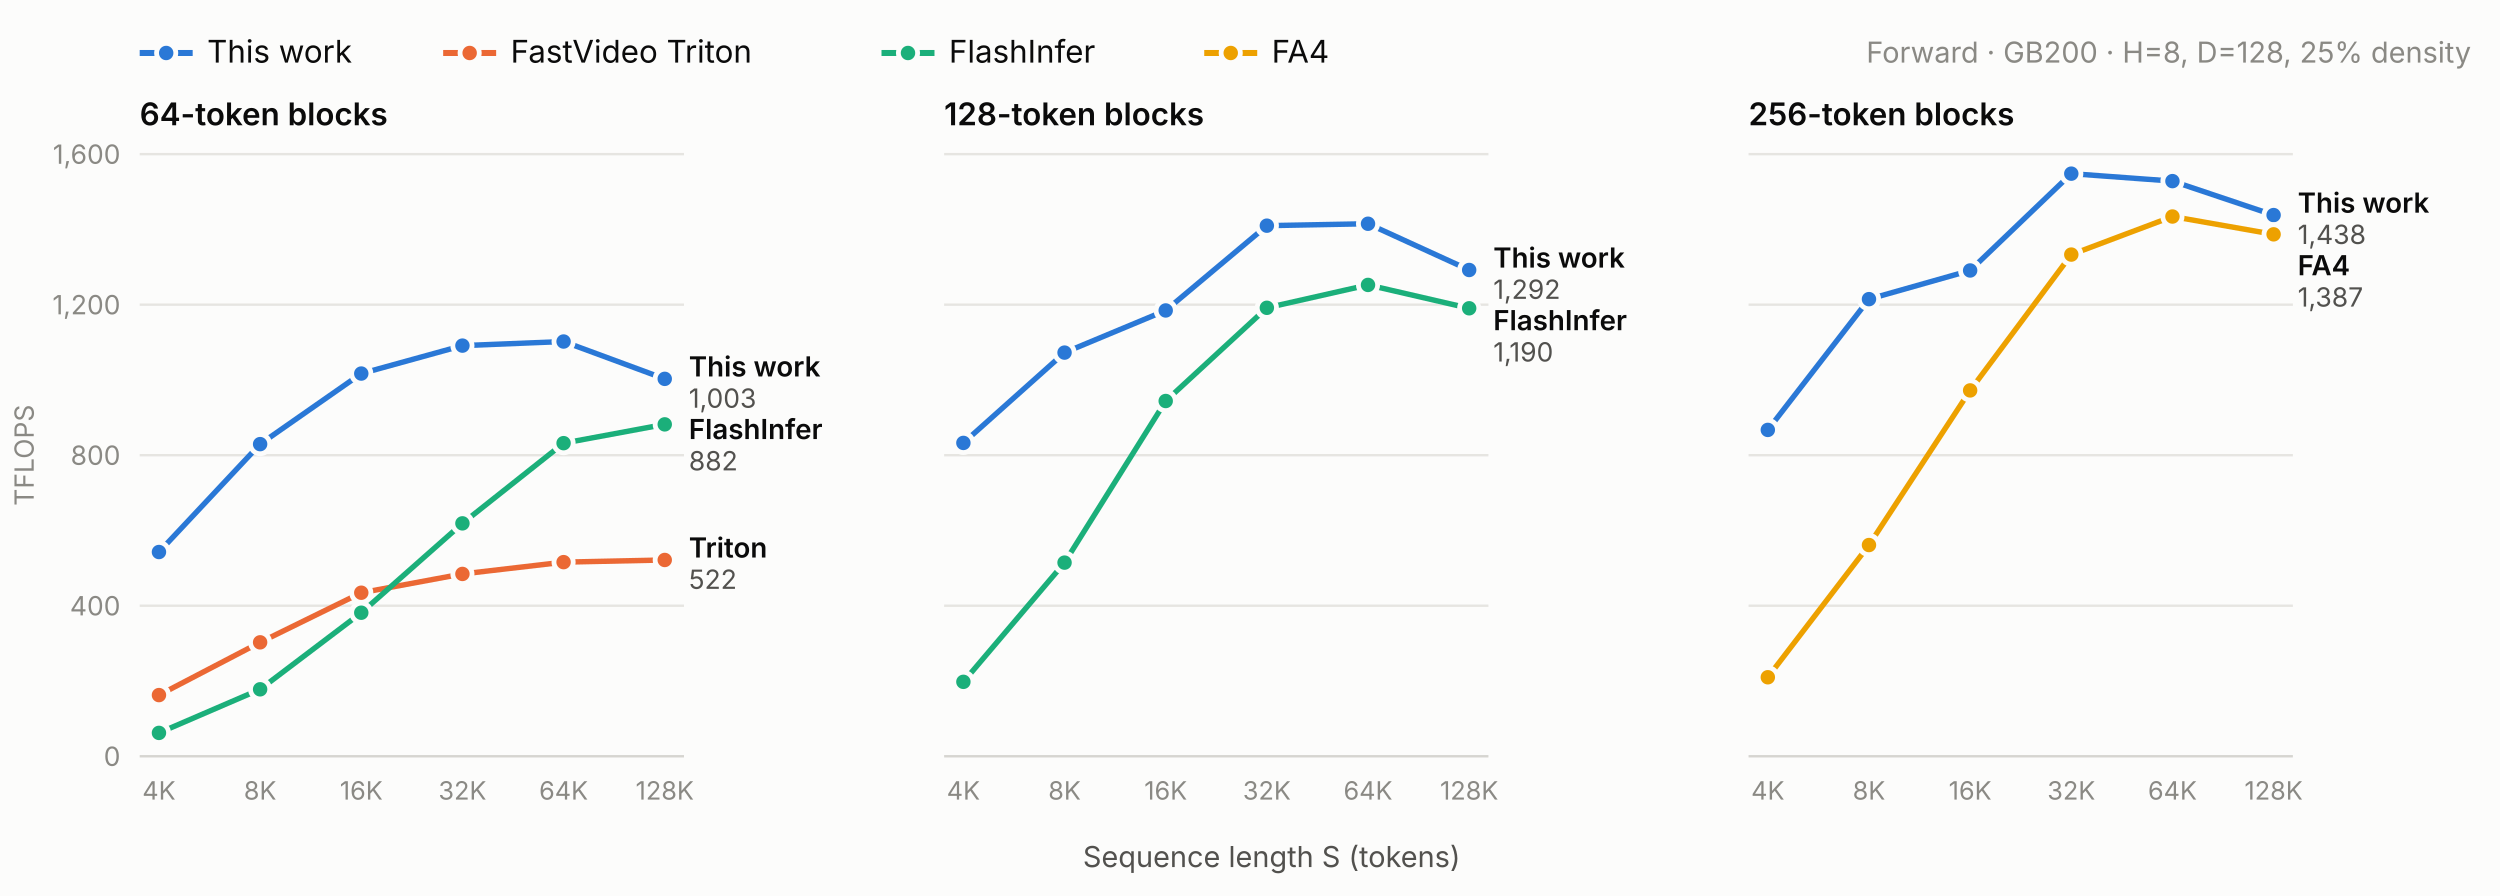
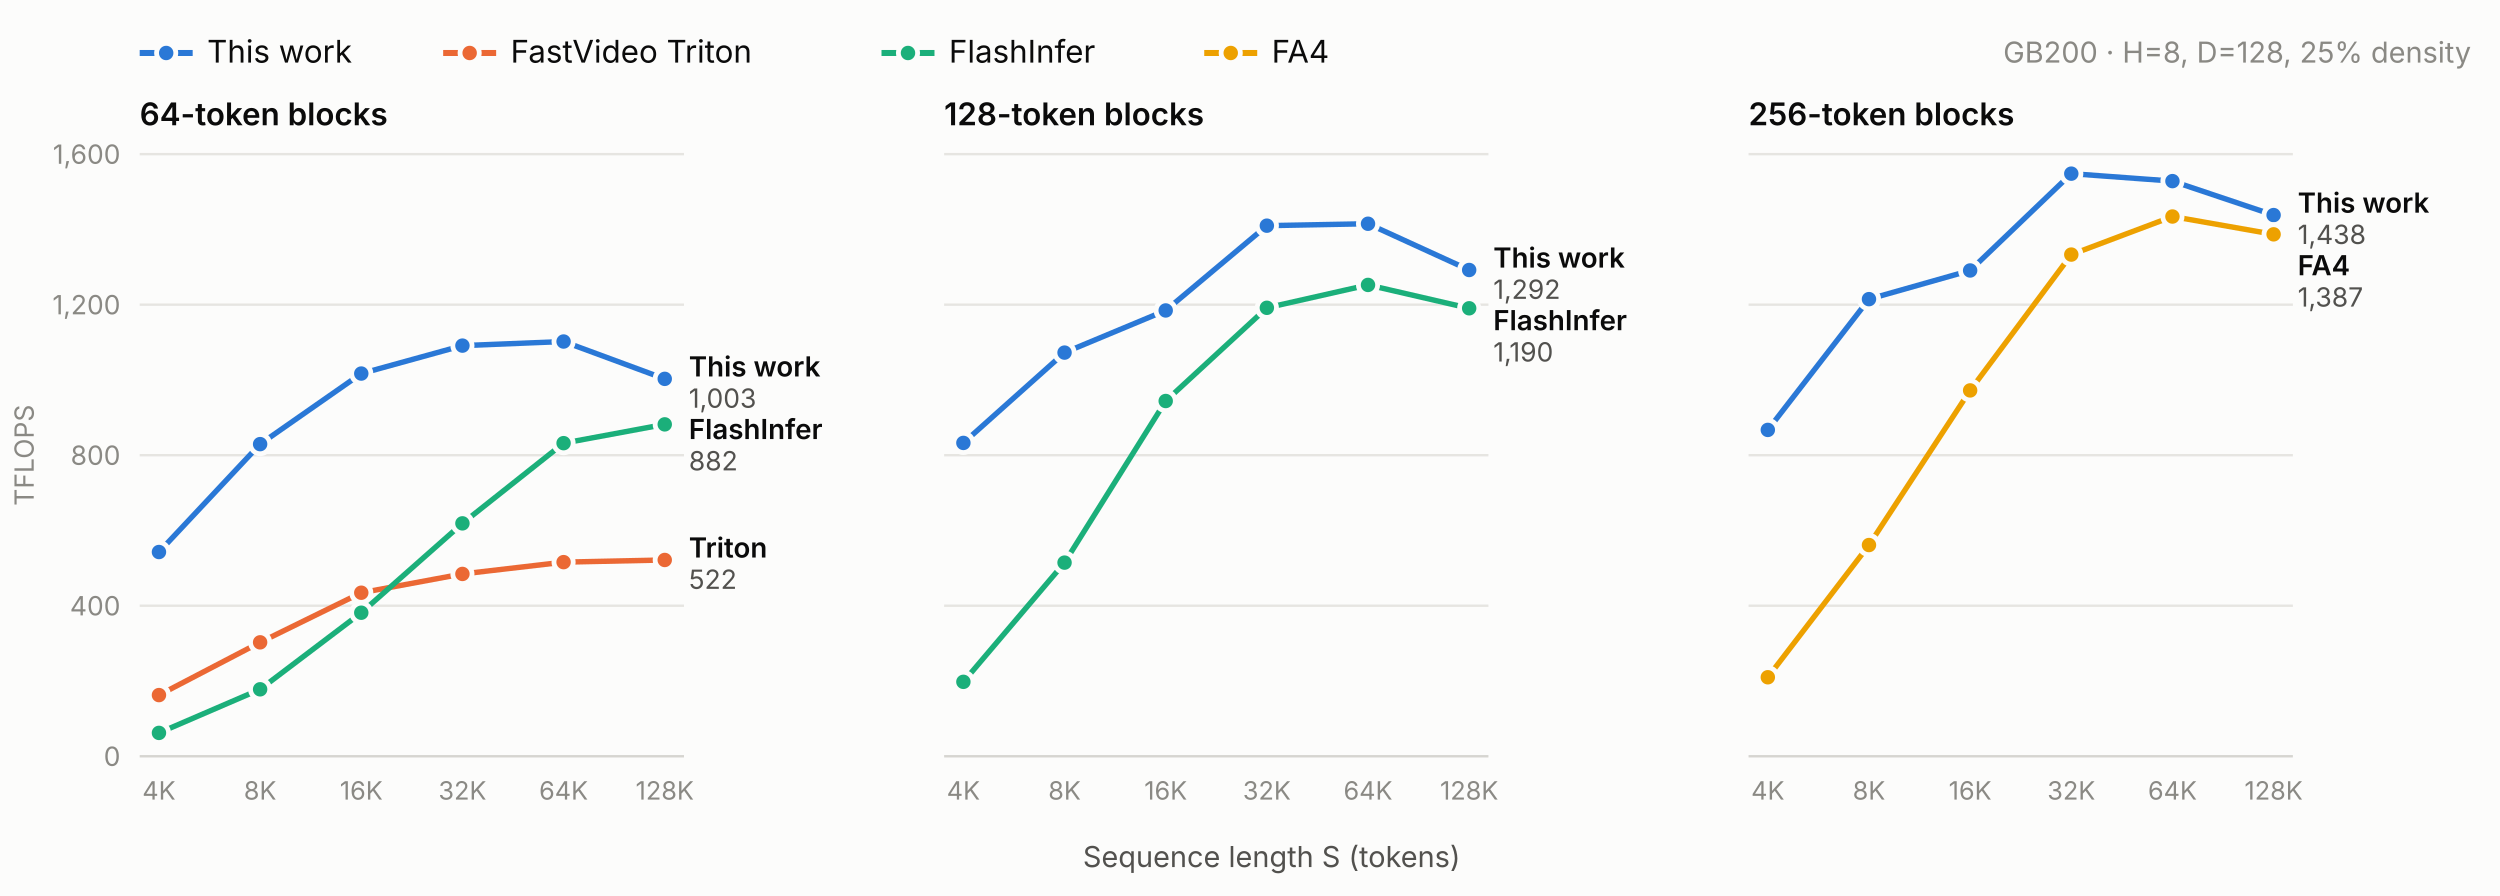
<svg xmlns="http://www.w3.org/2000/svg" width="1038" height="372" viewBox="0 0 1038 372" font-family="Inter, 'Helvetica Neue', Arial, 'DejaVu Sans', sans-serif">
  <rect width="1038" height="372" fill="#fcfcfb" />
  <line x1="58" y1="22" x2="80" y2="22" stroke="#2a78d6" stroke-width="2.5" />
  <circle cx="69" cy="22" r="4" fill="#2a78d6" stroke="#fcfcfb" stroke-width="2" />
  <text x="86.0" y="26.0" font-size="13" fill="#0b0b0b" text-anchor="start" font-weight="400">This work</text>
  <line x1="184" y1="22" x2="206" y2="22" stroke="#eb6834" stroke-width="2.5" />
  <circle cx="195" cy="22" r="4" fill="#eb6834" stroke="#fcfcfb" stroke-width="2" />
  <text x="212.0" y="26.0" font-size="13" fill="#0b0b0b" text-anchor="start" font-weight="400">FastVideo Triton</text>
  <line x1="366" y1="22" x2="388" y2="22" stroke="#1baf7a" stroke-width="2.5" />
  <circle cx="377" cy="22" r="4" fill="#1baf7a" stroke="#fcfcfb" stroke-width="2" />
  <text x="394.0" y="26.0" font-size="13" fill="#0b0b0b" text-anchor="start" font-weight="400">FlashInfer</text>
  <line x1="500" y1="22" x2="522" y2="22" stroke="#eda100" stroke-width="2.5" />
  <circle cx="511" cy="22" r="4" fill="#eda100" stroke="#fcfcfb" stroke-width="2" />
  <text x="528.0" y="26.0" font-size="13" fill="#0b0b0b" text-anchor="start" font-weight="400">FA4</text>
-   <text x="1026.0" y="26.0" font-size="12" fill="#8a8984" text-anchor="end" font-weight="400">Forward · GB200 · H=8, D=128, 25% density</text>
+   <text x="1026.0" y="26.0" font-size="12" fill="#8a8984" text-anchor="end" font-weight="400">GB200 · H=8, D=128, 25% density</text>
  <text x="58.0" y="52.0" font-size="13" fill="#0b0b0b" text-anchor="start" font-weight="600">64-token blocks</text>
  <line x1="58" y1="314.0" x2="284" y2="314.0" stroke="#d6d5d0" stroke-width="1" />
  <text x="50.0" y="318.0" font-size="11" fill="#8a8984" text-anchor="end" font-weight="400">0</text>
  <line x1="58" y1="251.5" x2="284" y2="251.5" stroke="#e6e5e1" stroke-width="1" />
  <text x="50.0" y="255.5" font-size="11" fill="#8a8984" text-anchor="end" font-weight="400">400</text>
  <line x1="58" y1="189.0" x2="284" y2="189.0" stroke="#e6e5e1" stroke-width="1" />
  <text x="50.0" y="193.0" font-size="11" fill="#8a8984" text-anchor="end" font-weight="400">800</text>
  <line x1="58" y1="126.5" x2="284" y2="126.5" stroke="#e6e5e1" stroke-width="1" />
  <text x="50.0" y="130.5" font-size="11" fill="#8a8984" text-anchor="end" font-weight="400">1,200</text>
  <line x1="58" y1="64.0" x2="284" y2="64.0" stroke="#e6e5e1" stroke-width="1" />
  <text x="50.0" y="68.0" font-size="11" fill="#8a8984" text-anchor="end" font-weight="400">1,600</text>
  <text x="66.0" y="332.0" font-size="10.5" fill="#8a8984" text-anchor="middle" font-weight="400">4K</text>
  <text x="108.0" y="332.0" font-size="10.5" fill="#8a8984" text-anchor="middle" font-weight="400">8K</text>
  <text x="150.0" y="332.0" font-size="10.5" fill="#8a8984" text-anchor="middle" font-weight="400">16K</text>
  <text x="192.0" y="332.0" font-size="10.5" fill="#8a8984" text-anchor="middle" font-weight="400">32K</text>
  <text x="234.0" y="332.0" font-size="10.5" fill="#8a8984" text-anchor="middle" font-weight="400">64K</text>
  <text x="276.0" y="332.0" font-size="10.5" fill="#8a8984" text-anchor="middle" font-weight="400">128K</text>
  <polyline points="66.0,229.2 108.0,184.4 150.0,155.1 192.0,143.5 234.0,141.8 276.0,157.3" fill="none" stroke="#2a78d6" stroke-width="2.25" stroke-linejoin="round" stroke-linecap="round" />
  <circle cx="66.0" cy="229.2" r="4" fill="#2a78d6" stroke="#fcfcfb" stroke-width="2" />
  <circle cx="108.0" cy="184.4" r="4" fill="#2a78d6" stroke="#fcfcfb" stroke-width="2" />
  <circle cx="150.0" cy="155.1" r="4" fill="#2a78d6" stroke="#fcfcfb" stroke-width="2" />
  <circle cx="192.0" cy="143.5" r="4" fill="#2a78d6" stroke="#fcfcfb" stroke-width="2" />
  <circle cx="234.0" cy="141.8" r="4" fill="#2a78d6" stroke="#fcfcfb" stroke-width="2" />
  <circle cx="276.0" cy="157.3" r="4" fill="#2a78d6" stroke="#fcfcfb" stroke-width="2" />
  <polyline points="66.0,288.6 108.0,266.7 150.0,246.1 192.0,238.3 234.0,233.4 276.0,232.5" fill="none" stroke="#eb6834" stroke-width="2.25" stroke-linejoin="round" stroke-linecap="round" />
  <circle cx="66.0" cy="288.6" r="4" fill="#eb6834" stroke="#fcfcfb" stroke-width="2" />
  <circle cx="108.0" cy="266.7" r="4" fill="#eb6834" stroke="#fcfcfb" stroke-width="2" />
  <circle cx="150.0" cy="246.1" r="4" fill="#eb6834" stroke="#fcfcfb" stroke-width="2" />
  <circle cx="192.0" cy="238.3" r="4" fill="#eb6834" stroke="#fcfcfb" stroke-width="2" />
  <circle cx="234.0" cy="233.4" r="4" fill="#eb6834" stroke="#fcfcfb" stroke-width="2" />
  <circle cx="276.0" cy="232.5" r="4" fill="#eb6834" stroke="#fcfcfb" stroke-width="2" />
  <polyline points="66.0,304.3 108.0,286.2 150.0,254.4 192.0,217.3 234.0,184.0 276.0,176.2" fill="none" stroke="#1baf7a" stroke-width="2.25" stroke-linejoin="round" stroke-linecap="round" />
  <circle cx="66.0" cy="304.3" r="4" fill="#1baf7a" stroke="#fcfcfb" stroke-width="2" />
  <circle cx="108.0" cy="286.2" r="4" fill="#1baf7a" stroke="#fcfcfb" stroke-width="2" />
  <circle cx="150.0" cy="254.4" r="4" fill="#1baf7a" stroke="#fcfcfb" stroke-width="2" />
  <circle cx="192.0" cy="217.3" r="4" fill="#1baf7a" stroke="#fcfcfb" stroke-width="2" />
  <circle cx="234.0" cy="184.0" r="4" fill="#1baf7a" stroke="#fcfcfb" stroke-width="2" />
  <circle cx="276.0" cy="176.2" r="4" fill="#1baf7a" stroke="#fcfcfb" stroke-width="2" />
  <text x="286.0" y="156.3" font-size="11.5" fill="#0b0b0b" text-anchor="start" font-weight="600">This work</text>
  <text x="286.0" y="169.3" font-size="11" fill="#52514e" text-anchor="start" font-weight="400">1,003</text>
  <text x="286.0" y="231.5" font-size="11.5" fill="#0b0b0b" text-anchor="start" font-weight="600">Triton</text>
  <text x="286.0" y="244.5" font-size="11" fill="#52514e" text-anchor="start" font-weight="400">522</text>
  <text x="286.0" y="182.3" font-size="11.5" fill="#0b0b0b" text-anchor="start" font-weight="600">FlashInfer</text>
  <text x="286.0" y="195.3" font-size="11" fill="#52514e" text-anchor="start" font-weight="400">882</text>
  <text x="392.0" y="52.0" font-size="13" fill="#0b0b0b" text-anchor="start" font-weight="600">128-token blocks</text>
  <line x1="392" y1="314.0" x2="618" y2="314.0" stroke="#d6d5d0" stroke-width="1" />
  <line x1="392" y1="251.5" x2="618" y2="251.5" stroke="#e6e5e1" stroke-width="1" />
  <line x1="392" y1="189.0" x2="618" y2="189.0" stroke="#e6e5e1" stroke-width="1" />
  <line x1="392" y1="126.5" x2="618" y2="126.5" stroke="#e6e5e1" stroke-width="1" />
  <line x1="392" y1="64.0" x2="618" y2="64.0" stroke="#e6e5e1" stroke-width="1" />
  <text x="400.0" y="332.0" font-size="10.5" fill="#8a8984" text-anchor="middle" font-weight="400">4K</text>
  <text x="442.0" y="332.0" font-size="10.5" fill="#8a8984" text-anchor="middle" font-weight="400">8K</text>
  <text x="484.0" y="332.0" font-size="10.5" fill="#8a8984" text-anchor="middle" font-weight="400">16K</text>
  <text x="526.0" y="332.0" font-size="10.5" fill="#8a8984" text-anchor="middle" font-weight="400">32K</text>
  <text x="568.0" y="332.0" font-size="10.5" fill="#8a8984" text-anchor="middle" font-weight="400">64K</text>
  <text x="610.0" y="332.0" font-size="10.5" fill="#8a8984" text-anchor="middle" font-weight="400">128K</text>
  <polyline points="400.0,183.9 442.0,146.4 484.0,128.9 526.0,93.7 568.0,92.9 610.0,112.1" fill="none" stroke="#2a78d6" stroke-width="2.25" stroke-linejoin="round" stroke-linecap="round" />
  <circle cx="400.0" cy="183.9" r="4" fill="#2a78d6" stroke="#fcfcfb" stroke-width="2" />
  <circle cx="442.0" cy="146.4" r="4" fill="#2a78d6" stroke="#fcfcfb" stroke-width="2" />
  <circle cx="484.0" cy="128.9" r="4" fill="#2a78d6" stroke="#fcfcfb" stroke-width="2" />
  <circle cx="526.0" cy="93.7" r="4" fill="#2a78d6" stroke="#fcfcfb" stroke-width="2" />
  <circle cx="568.0" cy="92.9" r="4" fill="#2a78d6" stroke="#fcfcfb" stroke-width="2" />
  <circle cx="610.0" cy="112.1" r="4" fill="#2a78d6" stroke="#fcfcfb" stroke-width="2" />
  <polyline points="400.0,283.1 442.0,233.6 484.0,166.5 526.0,127.8 568.0,118.3 610.0,128.0" fill="none" stroke="#1baf7a" stroke-width="2.25" stroke-linejoin="round" stroke-linecap="round" />
  <circle cx="400.0" cy="283.1" r="4" fill="#1baf7a" stroke="#fcfcfb" stroke-width="2" />
  <circle cx="442.0" cy="233.6" r="4" fill="#1baf7a" stroke="#fcfcfb" stroke-width="2" />
  <circle cx="484.0" cy="166.5" r="4" fill="#1baf7a" stroke="#fcfcfb" stroke-width="2" />
  <circle cx="526.0" cy="127.8" r="4" fill="#1baf7a" stroke="#fcfcfb" stroke-width="2" />
  <circle cx="568.0" cy="118.3" r="4" fill="#1baf7a" stroke="#fcfcfb" stroke-width="2" />
  <circle cx="610.0" cy="128.0" r="4" fill="#1baf7a" stroke="#fcfcfb" stroke-width="2" />
  <text x="620.0" y="111.1" font-size="11.5" fill="#0b0b0b" text-anchor="start" font-weight="600">This work</text>
  <text x="620.0" y="124.1" font-size="11" fill="#52514e" text-anchor="start" font-weight="400">1,292</text>
  <text x="620.0" y="137.1" font-size="11.5" fill="#0b0b0b" text-anchor="start" font-weight="600">FlashInfer</text>
  <text x="620.0" y="150.1" font-size="11" fill="#52514e" text-anchor="start" font-weight="400">1,190</text>
  <text x="726.0" y="52.0" font-size="13" fill="#0b0b0b" text-anchor="start" font-weight="600">256-token blocks</text>
  <line x1="726" y1="314.0" x2="952" y2="314.0" stroke="#d6d5d0" stroke-width="1" />
  <line x1="726" y1="251.5" x2="952" y2="251.5" stroke="#e6e5e1" stroke-width="1" />
  <line x1="726" y1="189.0" x2="952" y2="189.0" stroke="#e6e5e1" stroke-width="1" />
  <line x1="726" y1="126.5" x2="952" y2="126.5" stroke="#e6e5e1" stroke-width="1" />
  <line x1="726" y1="64.0" x2="952" y2="64.0" stroke="#e6e5e1" stroke-width="1" />
  <text x="734.0" y="332.0" font-size="10.5" fill="#8a8984" text-anchor="middle" font-weight="400">4K</text>
  <text x="776.0" y="332.0" font-size="10.5" fill="#8a8984" text-anchor="middle" font-weight="400">8K</text>
  <text x="818.0" y="332.0" font-size="10.5" fill="#8a8984" text-anchor="middle" font-weight="400">16K</text>
  <text x="860.0" y="332.0" font-size="10.5" fill="#8a8984" text-anchor="middle" font-weight="400">32K</text>
  <text x="902.0" y="332.0" font-size="10.5" fill="#8a8984" text-anchor="middle" font-weight="400">64K</text>
  <text x="944.0" y="332.0" font-size="10.5" fill="#8a8984" text-anchor="middle" font-weight="400">128K</text>
  <polyline points="734.0,178.5 776.0,124.2 818.0,112.3 860.0,72.1 902.0,75.2 944.0,89.3" fill="none" stroke="#2a78d6" stroke-width="2.25" stroke-linejoin="round" stroke-linecap="round" />
  <circle cx="734.0" cy="178.5" r="4" fill="#2a78d6" stroke="#fcfcfb" stroke-width="2" />
  <circle cx="776.0" cy="124.2" r="4" fill="#2a78d6" stroke="#fcfcfb" stroke-width="2" />
  <circle cx="818.0" cy="112.3" r="4" fill="#2a78d6" stroke="#fcfcfb" stroke-width="2" />
  <circle cx="860.0" cy="72.1" r="4" fill="#2a78d6" stroke="#fcfcfb" stroke-width="2" />
  <circle cx="902.0" cy="75.2" r="4" fill="#2a78d6" stroke="#fcfcfb" stroke-width="2" />
  <circle cx="944.0" cy="89.3" r="4" fill="#2a78d6" stroke="#fcfcfb" stroke-width="2" />
  <polyline points="734.0,281.2 776.0,226.3 818.0,162.1 860.0,105.7 902.0,89.9 944.0,97.3" fill="none" stroke="#eda100" stroke-width="2.25" stroke-linejoin="round" stroke-linecap="round" />
  <circle cx="734.0" cy="281.2" r="4" fill="#eda100" stroke="#fcfcfb" stroke-width="2" />
  <circle cx="776.0" cy="226.3" r="4" fill="#eda100" stroke="#fcfcfb" stroke-width="2" />
  <circle cx="818.0" cy="162.1" r="4" fill="#eda100" stroke="#fcfcfb" stroke-width="2" />
  <circle cx="860.0" cy="105.7" r="4" fill="#eda100" stroke="#fcfcfb" stroke-width="2" />
  <circle cx="902.0" cy="89.9" r="4" fill="#eda100" stroke="#fcfcfb" stroke-width="2" />
  <circle cx="944.0" cy="97.3" r="4" fill="#eda100" stroke="#fcfcfb" stroke-width="2" />
  <text x="954.0" y="88.3" font-size="11.5" fill="#0b0b0b" text-anchor="start" font-weight="600">This work</text>
  <text x="954.0" y="101.3" font-size="11" fill="#52514e" text-anchor="start" font-weight="400">1,438</text>
  <text x="954.0" y="114.3" font-size="11.5" fill="#0b0b0b" text-anchor="start" font-weight="600">FA4</text>
  <text x="954.0" y="127.3" font-size="11" fill="#52514e" text-anchor="start" font-weight="400">1,387</text>
  <text x="14.0" y="189.0" font-size="11" fill="#8a8984" text-anchor="middle" font-weight="400" transform="rotate(-90 14 189.0)">TFLOPS</text>
  <text x="528.0" y="360.0" font-size="12" fill="#52514e" text-anchor="middle" font-weight="400">Sequence length S (tokens)</text>
</svg>
